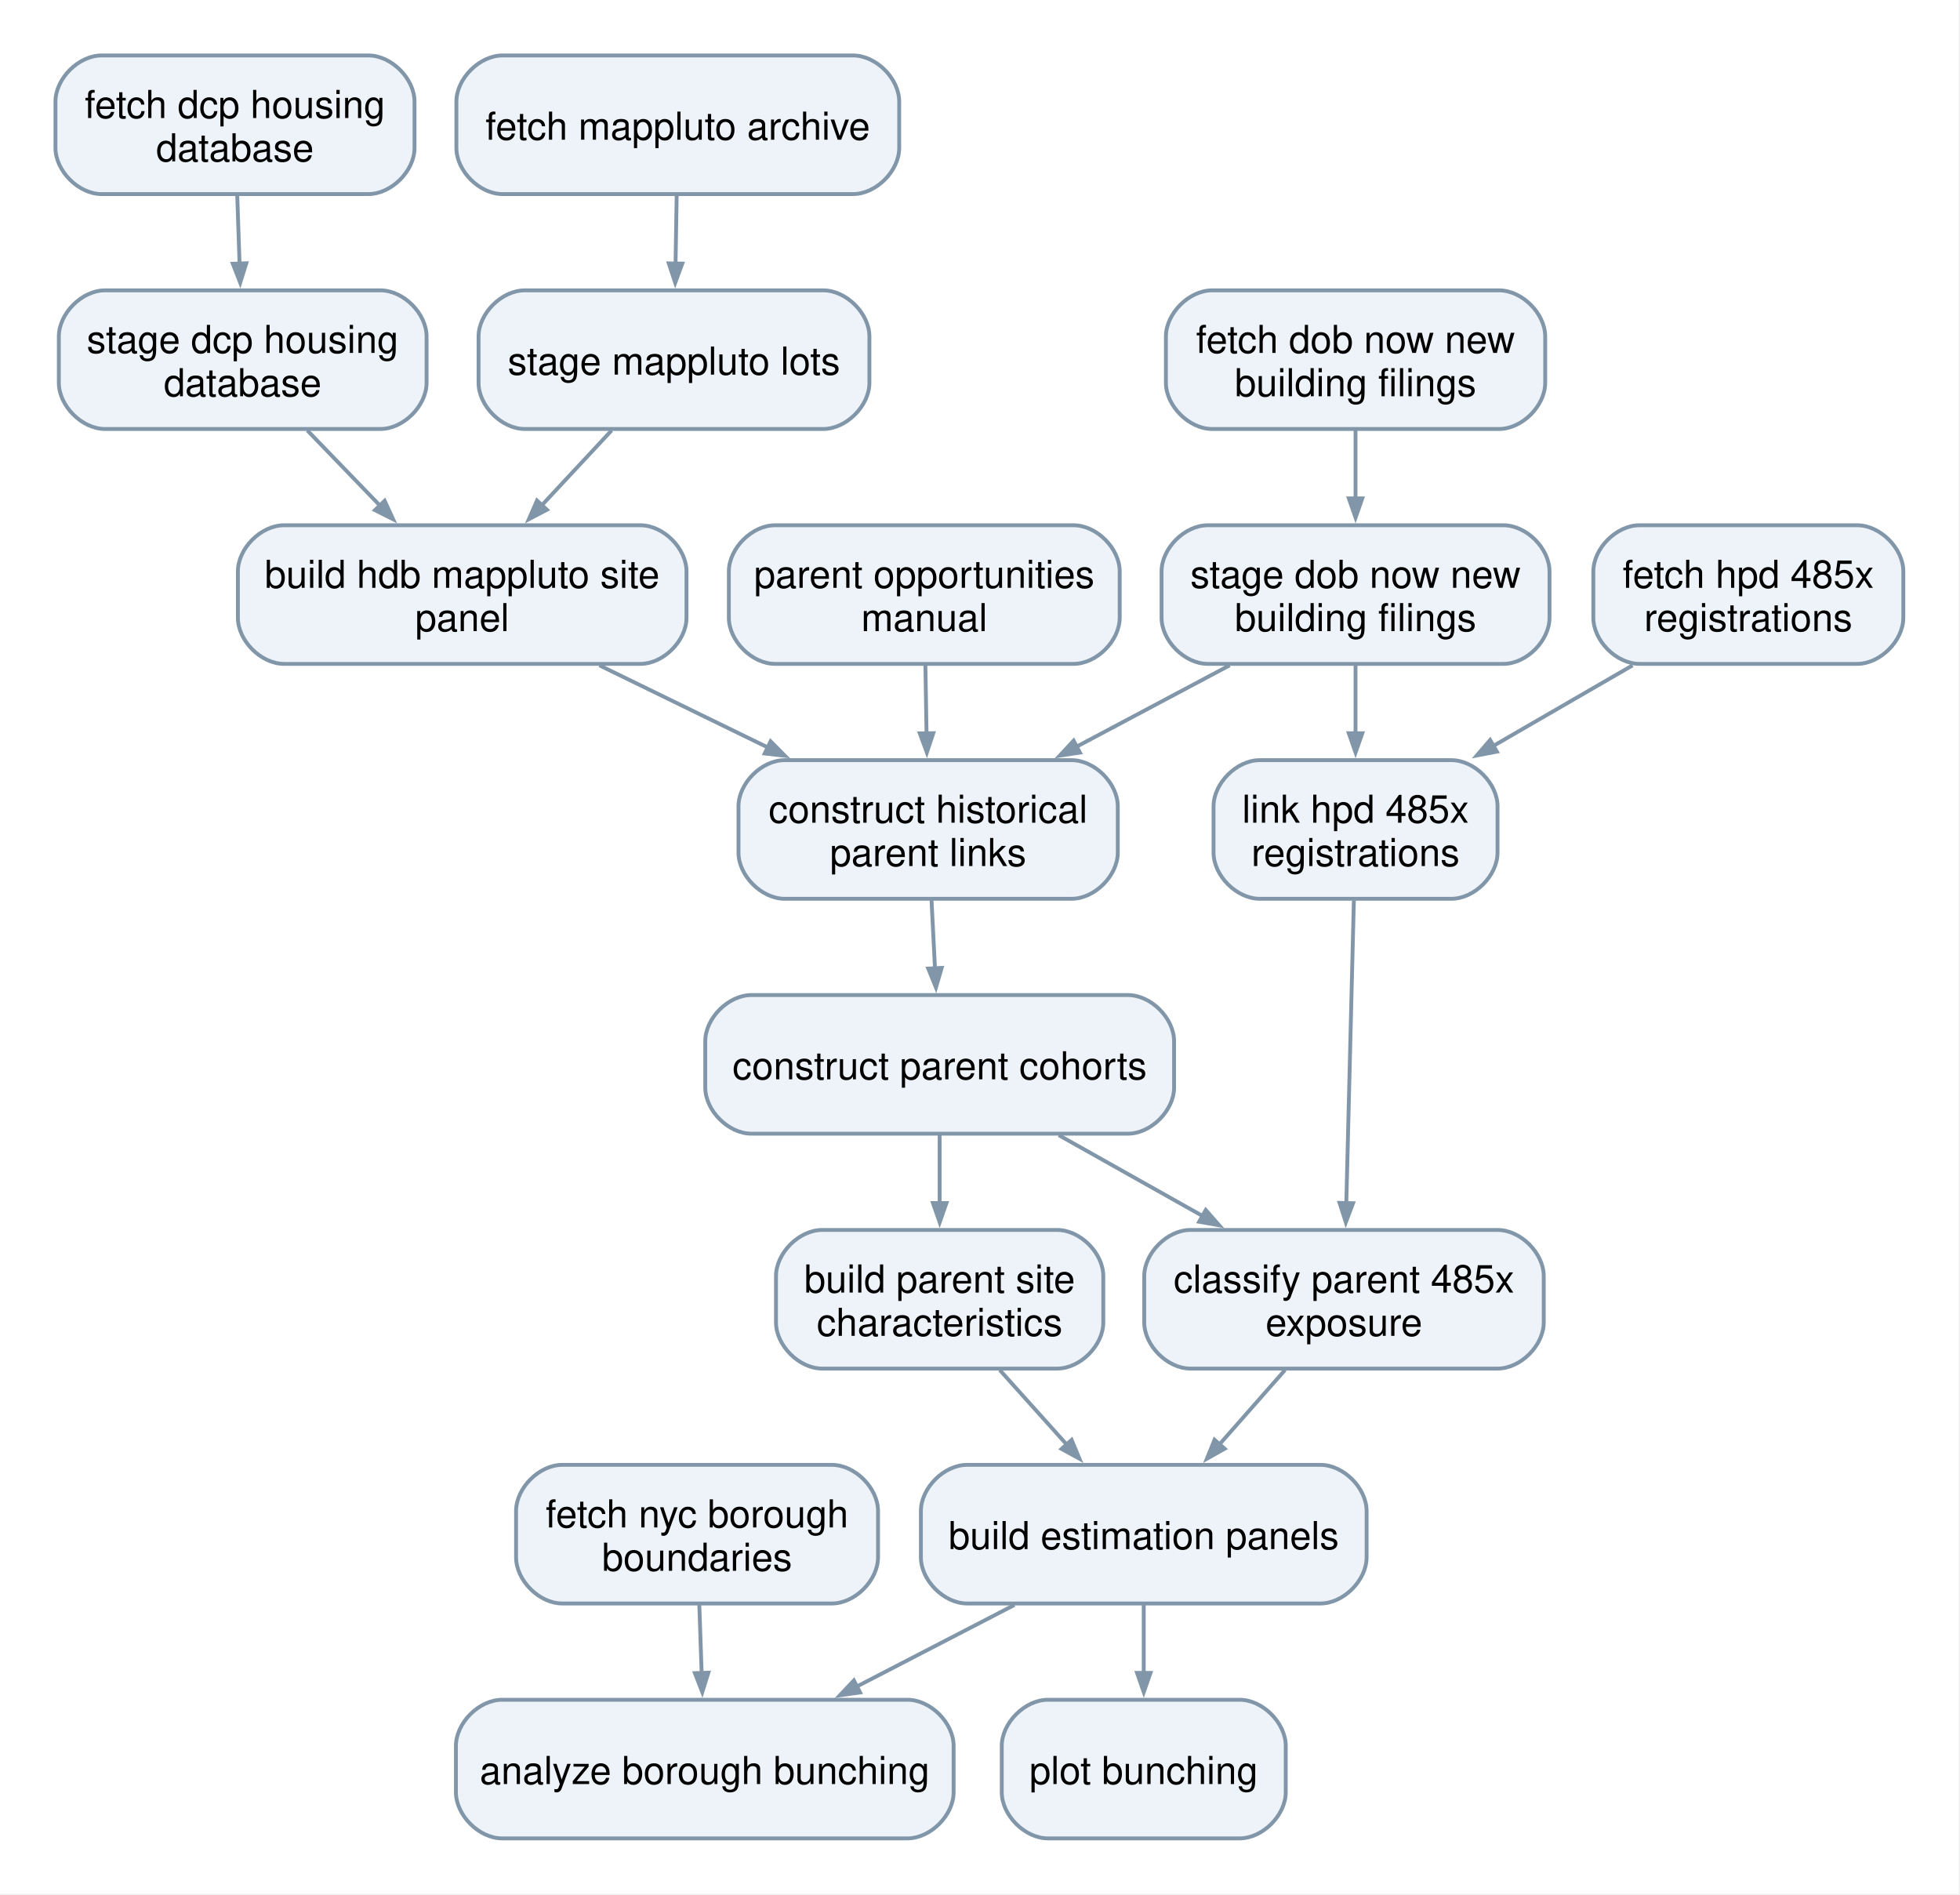
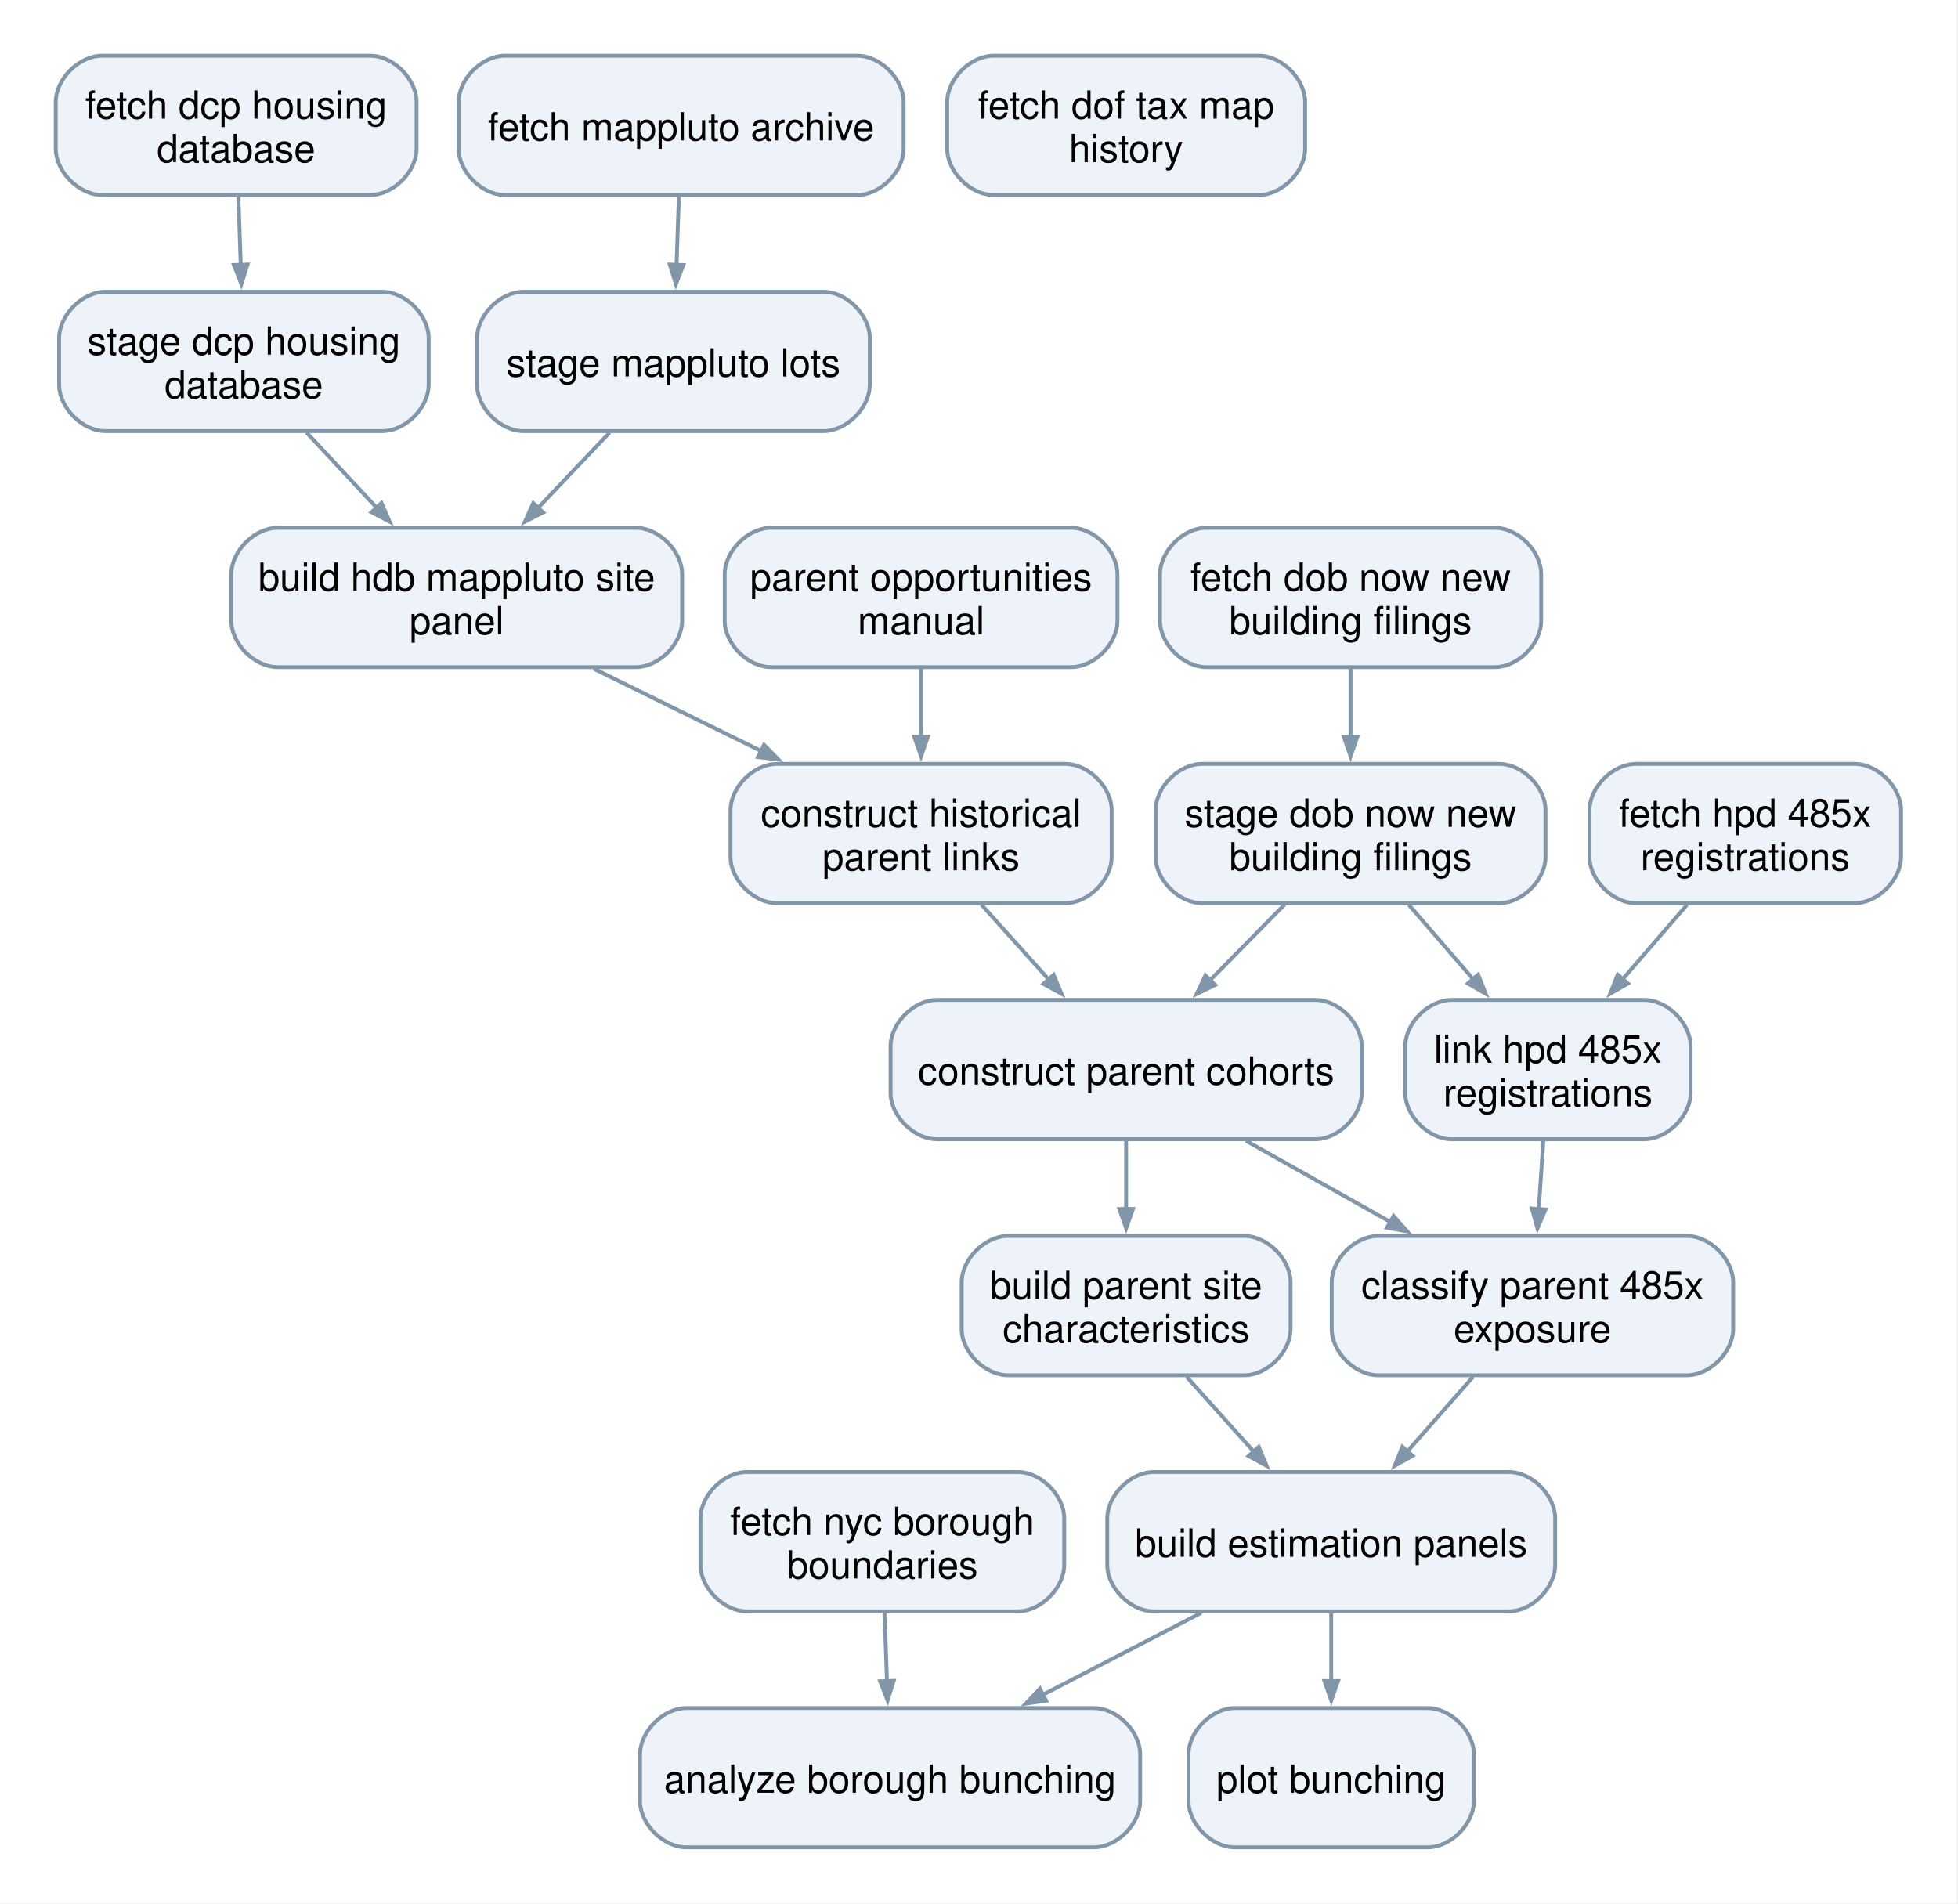
- <svg xmlns="http://www.w3.org/2000/svg" width="509pt" height="492pt" viewBox="0.00 0.00 509.00 492.00">
+ <svg xmlns="http://www.w3.org/2000/svg" width="506pt" height="492pt" viewBox="0.00 0.00 506.00 492.00">
  <g id="graph0" class="graph" transform="scale(1 1) rotate(0) translate(14.4 477.4)">
-     <polygon fill="white" stroke="none" points="-14.4,14.4 -14.4,-477.4 494.27,-477.4 494.27,14.4 -14.4,14.4" />
+     <polygon fill="white" stroke="none" points="-14.4,14.4 -14.4,-477.4 491.27,-477.4 491.27,14.4 -14.4,14.4" />
    <g id="node1" class="node">
-       <path fill="#edf3f8" stroke="#8196a8" d="M221.25,-36C221.25,-36 116,-36 116,-36 110,-36 104,-30 104,-24 104,-24 104,-12 104,-12 104,-6 110,0 116,0 116,0 221.25,0 221.25,0 227.25,0 233.25,-6 233.25,-12 233.25,-12 233.25,-24 233.25,-24 233.25,-30 227.25,-36 221.25,-36" />
-       <text xml:space="preserve" text-anchor="middle" x="168.62" y="-14.12" font-family="Helvetica,sans-Serif" font-size="10.00">analyze borough bunching</text>
+       <path fill="#edf3f8" stroke="#8196a8" d="M268.25,-36C268.25,-36 163,-36 163,-36 157,-36 151,-30 151,-24 151,-24 151,-12 151,-12 151,-6 157,0 163,0 163,0 268.25,0 268.25,0 274.25,0 280.25,-6 280.25,-12 280.25,-12 280.25,-24 280.25,-24 280.25,-30 274.25,-36 268.25,-36" />
+       <text xml:space="preserve" text-anchor="middle" x="215.62" y="-14.12" font-family="Helvetica,sans-Serif" font-size="10.00">analyze borough bunching</text>
    </g>
    <g id="node2" class="node">
-       <path fill="#edf3f8" stroke="#8196a8" d="M328.5,-97C328.5,-97 236.75,-97 236.75,-97 230.75,-97 224.75,-91 224.75,-85 224.75,-85 224.75,-73 224.75,-73 224.75,-67 230.75,-61 236.75,-61 236.75,-61 328.5,-61 328.5,-61 334.5,-61 340.5,-67 340.5,-73 340.5,-73 340.5,-85 340.5,-85 340.5,-91 334.5,-97 328.5,-97" />
-       <text xml:space="preserve" text-anchor="middle" x="282.62" y="-75.12" font-family="Helvetica,sans-Serif" font-size="10.00">build estimation panels</text>
+       <path fill="#edf3f8" stroke="#8196a8" d="M375.5,-97C375.5,-97 283.75,-97 283.75,-97 277.75,-97 271.75,-91 271.75,-85 271.75,-85 271.75,-73 271.75,-73 271.75,-67 277.75,-61 283.75,-61 283.75,-61 375.5,-61 375.5,-61 381.5,-61 387.5,-67 387.5,-73 387.5,-73 387.5,-85 387.5,-85 387.5,-91 381.5,-97 375.5,-97" />
+       <text xml:space="preserve" text-anchor="middle" x="329.62" y="-75.12" font-family="Helvetica,sans-Serif" font-size="10.00">build estimation panels</text>
    </g>
    <g id="edge1" class="edge">
-       <path fill="none" stroke="#8196a8" d="M249.04,-60.62C236.16,-53.95 221.36,-46.29 208,-39.38" />
-       <polygon fill="#8196a8" stroke="#8196a8" points="208.96,-37.9 203.71,-37.16 207.35,-41.01 208.96,-37.9" />
+       <path fill="none" stroke="#8196a8" d="M296.04,-60.62C283.16,-53.95 268.36,-46.29 255,-39.38" />
+       <polygon fill="#8196a8" stroke="#8196a8" points="255.96,-37.9 250.71,-37.16 254.35,-41.01 255.96,-37.9" />
    </g>
    <g id="node3" class="node">
-       <path fill="#edf3f8" stroke="#8196a8" d="M307.5,-36C307.5,-36 257.75,-36 257.75,-36 251.75,-36 245.75,-30 245.75,-24 245.75,-24 245.75,-12 245.75,-12 245.75,-6 251.75,0 257.75,0 257.75,0 307.5,0 307.5,0 313.5,0 319.5,-6 319.5,-12 319.5,-12 319.5,-24 319.5,-24 319.5,-30 313.5,-36 307.5,-36" />
-       <text xml:space="preserve" text-anchor="middle" x="282.62" y="-14.12" font-family="Helvetica,sans-Serif" font-size="10.00">plot bunching</text>
+       <path fill="#edf3f8" stroke="#8196a8" d="M354.5,-36C354.5,-36 304.75,-36 304.75,-36 298.75,-36 292.75,-30 292.75,-24 292.75,-24 292.75,-12 292.75,-12 292.75,-6 298.75,0 304.75,0 304.75,0 354.5,0 354.5,0 360.5,0 366.5,-6 366.5,-12 366.5,-12 366.5,-24 366.5,-24 366.5,-30 360.5,-36 354.5,-36" />
+       <text xml:space="preserve" text-anchor="middle" x="329.62" y="-14.12" font-family="Helvetica,sans-Serif" font-size="10.00">plot bunching</text>
    </g>
    <g id="edge2" class="edge">
-       <path fill="none" stroke="#8196a8" d="M282.62,-60.62C282.62,-55.03 282.62,-48.73 282.62,-42.76" />
-       <polygon fill="#8196a8" stroke="#8196a8" points="284.38,-42.98 282.63,-37.98 280.88,-42.98 284.38,-42.98" />
+       <path fill="none" stroke="#8196a8" d="M329.62,-60.62C329.62,-55.03 329.62,-48.73 329.62,-42.76" />
+       <polygon fill="#8196a8" stroke="#8196a8" points="331.38,-42.98 329.63,-37.98 327.88,-42.98 331.38,-42.98" />
    </g>
    <g id="node4" class="node">
-       <path fill="#edf3f8" stroke="#8196a8" d="M151.88,-341C151.88,-341 59.38,-341 59.38,-341 53.38,-341 47.38,-335 47.38,-329 47.38,-329 47.38,-317 47.38,-317 47.38,-311 53.38,-305 59.38,-305 59.38,-305 151.88,-305 151.88,-305 157.88,-305 163.88,-311 163.88,-317 163.88,-317 163.88,-329 163.88,-329 163.88,-335 157.88,-341 151.88,-341" />
-       <text xml:space="preserve" text-anchor="middle" x="105.62" y="-324.75" font-family="Helvetica,sans-Serif" font-size="10.00">build hdb mappluto site</text>
-       <text xml:space="preserve" text-anchor="middle" x="105.62" y="-313.5" font-family="Helvetica,sans-Serif" font-size="10.00">panel</text>
+       <path fill="#edf3f8" stroke="#8196a8" d="M149.88,-341C149.88,-341 57.38,-341 57.38,-341 51.38,-341 45.38,-335 45.38,-329 45.38,-329 45.38,-317 45.38,-317 45.38,-311 51.38,-305 57.38,-305 57.38,-305 149.88,-305 149.88,-305 155.88,-305 161.88,-311 161.88,-317 161.88,-317 161.88,-329 161.88,-329 161.88,-335 155.88,-341 149.88,-341" />
+       <text xml:space="preserve" text-anchor="middle" x="103.62" y="-324.75" font-family="Helvetica,sans-Serif" font-size="10.00">build hdb mappluto site</text>
+       <text xml:space="preserve" text-anchor="middle" x="103.62" y="-313.5" font-family="Helvetica,sans-Serif" font-size="10.00">panel</text>
    </g>
    <g id="node5" class="node">
-       <path fill="#edf3f8" stroke="#8196a8" d="M263.88,-280C263.88,-280 189.38,-280 189.38,-280 183.38,-280 177.38,-274 177.38,-268 177.38,-268 177.38,-256 177.38,-256 177.38,-250 183.38,-244 189.38,-244 189.38,-244 263.88,-244 263.88,-244 269.88,-244 275.88,-250 275.88,-256 275.88,-256 275.88,-268 275.88,-268 275.88,-274 269.88,-280 263.88,-280" />
-       <text xml:space="preserve" text-anchor="middle" x="226.62" y="-263.75" font-family="Helvetica,sans-Serif" font-size="10.00">construct historical</text>
-       <text xml:space="preserve" text-anchor="middle" x="226.62" y="-252.5" font-family="Helvetica,sans-Serif" font-size="10.00">parent links</text>
+       <path fill="#edf3f8" stroke="#8196a8" d="M260.88,-280C260.88,-280 186.38,-280 186.38,-280 180.38,-280 174.38,-274 174.38,-268 174.38,-268 174.38,-256 174.38,-256 174.38,-250 180.38,-244 186.38,-244 186.38,-244 260.88,-244 260.88,-244 266.88,-244 272.88,-250 272.88,-256 272.88,-256 272.88,-268 272.88,-268 272.88,-274 266.88,-280 260.88,-280" />
+       <text xml:space="preserve" text-anchor="middle" x="223.62" y="-263.75" font-family="Helvetica,sans-Serif" font-size="10.00">construct historical</text>
+       <text xml:space="preserve" text-anchor="middle" x="223.62" y="-252.5" font-family="Helvetica,sans-Serif" font-size="10.00">parent links</text>
    </g>
    <g id="edge3" class="edge">
-       <path fill="none" stroke="#8196a8" d="M141.27,-304.62C155.06,-297.9 170.93,-290.16 185.22,-283.19" />
-       <polygon fill="#8196a8" stroke="#8196a8" points="185.72,-284.89 189.45,-281.13 184.19,-281.74 185.72,-284.89" />
+       <path fill="none" stroke="#8196a8" d="M138.98,-304.62C152.65,-297.9 168.39,-290.16 182.56,-283.19" />
+       <polygon fill="#8196a8" stroke="#8196a8" points="183.04,-284.91 186.75,-281.13 181.49,-281.77 183.04,-284.91" />
    </g>
    <g id="node8" class="node">
-       <path fill="#edf3f8" stroke="#8196a8" d="M278.5,-219C278.5,-219 180.75,-219 180.75,-219 174.75,-219 168.75,-213 168.75,-207 168.75,-207 168.75,-195 168.75,-195 168.75,-189 174.75,-183 180.75,-183 180.75,-183 278.5,-183 278.5,-183 284.5,-183 290.5,-189 290.5,-195 290.5,-195 290.5,-207 290.5,-207 290.5,-213 284.5,-219 278.5,-219" />
-       <text xml:space="preserve" text-anchor="middle" x="229.62" y="-197.12" font-family="Helvetica,sans-Serif" font-size="10.00">construct parent cohorts</text>
+       <path fill="#edf3f8" stroke="#8196a8" d="M325.5,-219C325.5,-219 227.75,-219 227.75,-219 221.75,-219 215.75,-213 215.75,-207 215.75,-207 215.75,-195 215.75,-195 215.75,-189 221.75,-183 227.75,-183 227.75,-183 325.5,-183 325.5,-183 331.5,-183 337.5,-189 337.5,-195 337.5,-195 337.5,-207 337.5,-207 337.5,-213 331.5,-219 325.5,-219" />
+       <text xml:space="preserve" text-anchor="middle" x="276.62" y="-197.12" font-family="Helvetica,sans-Serif" font-size="10.00">construct parent cohorts</text>
    </g>
    <g id="edge6" class="edge">
-       <path fill="none" stroke="#8196a8" d="M227.51,-243.62C227.79,-238.03 228.11,-231.73 228.42,-225.76" />
-       <polygon fill="#8196a8" stroke="#8196a8" points="230.15,-226.06 228.66,-220.97 226.66,-225.88 230.15,-226.06" />
+       <path fill="none" stroke="#8196a8" d="M239.24,-243.62C244.69,-237.55 250.88,-230.65 256.64,-224.25" />
+       <polygon fill="#8196a8" stroke="#8196a8" points="257.89,-225.48 259.93,-220.59 255.28,-223.14 257.89,-225.48" />
    </g>
    <g id="node6" class="node">
-       <path fill="#edf3f8" stroke="#8196a8" d="M260.12,-158C260.12,-158 199.12,-158 199.12,-158 193.12,-158 187.12,-152 187.12,-146 187.12,-146 187.12,-134 187.12,-134 187.12,-128 193.12,-122 199.12,-122 199.12,-122 260.12,-122 260.12,-122 266.12,-122 272.12,-128 272.12,-134 272.12,-134 272.12,-146 272.12,-146 272.12,-152 266.12,-158 260.12,-158" />
-       <text xml:space="preserve" text-anchor="middle" x="229.62" y="-141.75" font-family="Helvetica,sans-Serif" font-size="10.00">build parent site</text>
-       <text xml:space="preserve" text-anchor="middle" x="229.62" y="-130.5" font-family="Helvetica,sans-Serif" font-size="10.00">characteristics</text>
+       <path fill="#edf3f8" stroke="#8196a8" d="M307.12,-158C307.12,-158 246.12,-158 246.12,-158 240.12,-158 234.12,-152 234.12,-146 234.12,-146 234.12,-134 234.12,-134 234.12,-128 240.12,-122 246.12,-122 246.12,-122 307.12,-122 307.12,-122 313.12,-122 319.12,-128 319.12,-134 319.12,-134 319.12,-146 319.12,-146 319.12,-152 313.12,-158 307.12,-158" />
+       <text xml:space="preserve" text-anchor="middle" x="276.62" y="-141.75" font-family="Helvetica,sans-Serif" font-size="10.00">build parent site</text>
+       <text xml:space="preserve" text-anchor="middle" x="276.62" y="-130.5" font-family="Helvetica,sans-Serif" font-size="10.00">characteristics</text>
    </g>
    <g id="edge4" class="edge">
-       <path fill="none" stroke="#8196a8" d="M245.24,-121.62C250.69,-115.55 256.88,-108.65 262.64,-102.25" />
-       <polygon fill="#8196a8" stroke="#8196a8" points="263.89,-103.48 265.93,-98.59 261.28,-101.14 263.89,-103.48" />
+       <path fill="none" stroke="#8196a8" d="M292.24,-121.62C297.69,-115.55 303.88,-108.65 309.64,-102.25" />
+       <polygon fill="#8196a8" stroke="#8196a8" points="310.89,-103.48 312.93,-98.59 308.28,-101.14 310.89,-103.48" />
    </g>
    <g id="node7" class="node">
-       <path fill="#edf3f8" stroke="#8196a8" d="M374.5,-158C374.5,-158 294.75,-158 294.75,-158 288.75,-158 282.75,-152 282.75,-146 282.75,-146 282.75,-134 282.75,-134 282.75,-128 288.75,-122 294.75,-122 294.75,-122 374.5,-122 374.5,-122 380.5,-122 386.5,-128 386.5,-134 386.5,-134 386.5,-146 386.5,-146 386.5,-152 380.5,-158 374.5,-158" />
-       <text xml:space="preserve" text-anchor="middle" x="334.62" y="-141.75" font-family="Helvetica,sans-Serif" font-size="10.00">classify parent 485x</text>
-       <text xml:space="preserve" text-anchor="middle" x="334.62" y="-130.5" font-family="Helvetica,sans-Serif" font-size="10.00">exposure</text>
+       <path fill="#edf3f8" stroke="#8196a8" d="M421.5,-158C421.5,-158 341.75,-158 341.75,-158 335.75,-158 329.75,-152 329.75,-146 329.75,-146 329.75,-134 329.75,-134 329.75,-128 335.75,-122 341.75,-122 341.75,-122 421.5,-122 421.5,-122 427.5,-122 433.5,-128 433.5,-134 433.5,-134 433.5,-146 433.5,-146 433.5,-152 427.5,-158 421.5,-158" />
+       <text xml:space="preserve" text-anchor="middle" x="381.62" y="-141.75" font-family="Helvetica,sans-Serif" font-size="10.00">classify parent 485x</text>
+       <text xml:space="preserve" text-anchor="middle" x="381.62" y="-130.5" font-family="Helvetica,sans-Serif" font-size="10.00">exposure</text>
    </g>
    <g id="edge5" class="edge">
-       <path fill="none" stroke="#8196a8" d="M319.3,-121.62C313.96,-115.55 307.88,-108.65 302.23,-102.25" />
-       <polygon fill="#8196a8" stroke="#8196a8" points="303.64,-101.19 299.02,-98.6 301.01,-103.51 303.64,-101.19" />
+       <path fill="none" stroke="#8196a8" d="M366.3,-121.62C360.96,-115.55 354.88,-108.65 349.23,-102.25" />
+       <polygon fill="#8196a8" stroke="#8196a8" points="350.64,-101.19 346.02,-98.6 348.01,-103.51 350.64,-101.19" />
    </g>
    <g id="edge7" class="edge">
-       <path fill="none" stroke="#8196a8" d="M229.62,-182.62C229.62,-177.03 229.62,-170.73 229.62,-164.76" />
-       <polygon fill="#8196a8" stroke="#8196a8" points="231.38,-164.98 229.63,-159.98 227.88,-164.98 231.38,-164.98" />
+       <path fill="none" stroke="#8196a8" d="M276.62,-182.62C276.62,-177.03 276.62,-170.73 276.62,-164.76" />
+       <polygon fill="#8196a8" stroke="#8196a8" points="278.38,-164.98 276.63,-159.98 274.88,-164.98 278.38,-164.98" />
    </g>
    <g id="edge8" class="edge">
-       <path fill="none" stroke="#8196a8" d="M260.56,-182.62C272.31,-176.01 285.81,-168.43 298.03,-161.56" />
-       <polygon fill="#8196a8" stroke="#8196a8" points="298.73,-163.18 302.23,-159.2 297.01,-160.13 298.73,-163.18" />
+       <path fill="none" stroke="#8196a8" d="M307.56,-182.62C319.31,-176.01 332.81,-168.43 345.03,-161.56" />
+       <polygon fill="#8196a8" stroke="#8196a8" points="345.73,-163.18 349.23,-159.2 344.01,-160.13 345.73,-163.18" />
    </g>
    <g id="node9" class="node">
      <path fill="#edf3f8" stroke="#8196a8" d="M81.25,-463C81.25,-463 12,-463 12,-463 6,-463 0,-457 0,-451 0,-451 0,-439 0,-439 0,-433 6,-427 12,-427 12,-427 81.25,-427 81.25,-427 87.25,-427 93.25,-433 93.25,-439 93.25,-439 93.25,-451 93.25,-451 93.25,-457 87.25,-463 81.25,-463" />
      <text xml:space="preserve" text-anchor="middle" x="46.62" y="-446.75" font-family="Helvetica,sans-Serif" font-size="10.00">fetch dcp housing</text>
      <text xml:space="preserve" text-anchor="middle" x="46.62" y="-435.5" font-family="Helvetica,sans-Serif" font-size="10.00">database</text>
    </g>
    <g id="node10" class="node">
      <path fill="#edf3f8" stroke="#8196a8" d="M84.38,-402C84.38,-402 12.88,-402 12.88,-402 6.87,-402 0.88,-396 0.88,-390 0.88,-390 0.88,-378 0.88,-378 0.88,-372 6.88,-366 12.88,-366 12.88,-366 84.38,-366 84.38,-366 90.38,-366 96.38,-372 96.38,-378 96.38,-378 96.38,-390 96.38,-390 96.38,-396 90.38,-402 84.38,-402" />
      <text xml:space="preserve" text-anchor="middle" x="48.62" y="-385.75" font-family="Helvetica,sans-Serif" font-size="10.00">stage dcp housing</text>
      <text xml:space="preserve" text-anchor="middle" x="48.62" y="-374.5" font-family="Helvetica,sans-Serif" font-size="10.00">database</text>
    </g>
    <g id="edge9" class="edge">
      <path fill="none" stroke="#8196a8" d="M47.21,-426.62C47.4,-421.03 47.62,-414.73 47.82,-408.76" />
      <polygon fill="#8196a8" stroke="#8196a8" points="49.56,-409.03 47.98,-403.98 46.06,-408.91 49.56,-409.03" />
    </g>
    <g id="edge16" class="edge">
-       <path fill="none" stroke="#8196a8" d="M65.42,-365.62C71.4,-359.43 78.2,-352.38 84.5,-345.87" />
-       <polygon fill="#8196a8" stroke="#8196a8" points="85.49,-347.36 87.7,-342.55 82.97,-344.93 85.49,-347.36" />
+       <path fill="none" stroke="#8196a8" d="M64.83,-365.62C70.6,-359.43 77.17,-352.38 83.24,-345.87" />
+       <polygon fill="#8196a8" stroke="#8196a8" points="84.19,-347.42 86.31,-342.57 81.62,-345.03 84.19,-347.42" />
    </g>
    <g id="node11" class="node">
-       <path fill="#edf3f8" stroke="#8196a8" d="M374.88,-402C374.88,-402 300.38,-402 300.38,-402 294.38,-402 288.38,-396 288.38,-390 288.38,-390 288.38,-378 288.38,-378 288.38,-372 294.38,-366 300.38,-366 300.38,-366 374.88,-366 374.88,-366 380.88,-366 386.88,-372 386.88,-378 386.88,-378 386.88,-390 386.88,-390 386.88,-396 380.88,-402 374.88,-402" />
-       <text xml:space="preserve" text-anchor="middle" x="337.62" y="-385.75" font-family="Helvetica,sans-Serif" font-size="10.00">fetch dob now new</text>
-       <text xml:space="preserve" text-anchor="middle" x="337.62" y="-374.5" font-family="Helvetica,sans-Serif" font-size="10.00">building filings</text>
+       <path fill="#edf3f8" stroke="#8196a8" d="M371.88,-341C371.88,-341 297.38,-341 297.38,-341 291.38,-341 285.38,-335 285.38,-329 285.38,-329 285.38,-317 285.38,-317 285.38,-311 291.38,-305 297.38,-305 297.38,-305 371.88,-305 371.88,-305 377.88,-305 383.88,-311 383.88,-317 383.88,-317 383.88,-329 383.88,-329 383.88,-335 377.88,-341 371.88,-341" />
+       <text xml:space="preserve" text-anchor="middle" x="334.62" y="-324.75" font-family="Helvetica,sans-Serif" font-size="10.00">fetch dob now new</text>
+       <text xml:space="preserve" text-anchor="middle" x="334.62" y="-313.5" font-family="Helvetica,sans-Serif" font-size="10.00">building filings</text>
    </g>
    <g id="node12" class="node">
-       <path fill="#edf3f8" stroke="#8196a8" d="M376,-341C376,-341 299.25,-341 299.25,-341 293.25,-341 287.25,-335 287.25,-329 287.25,-329 287.25,-317 287.25,-317 287.25,-311 293.25,-305 299.25,-305 299.25,-305 376,-305 376,-305 382,-305 388,-311 388,-317 388,-317 388,-329 388,-329 388,-335 382,-341 376,-341" />
-       <text xml:space="preserve" text-anchor="middle" x="337.62" y="-324.75" font-family="Helvetica,sans-Serif" font-size="10.00">stage dob now new</text>
-       <text xml:space="preserve" text-anchor="middle" x="337.62" y="-313.5" font-family="Helvetica,sans-Serif" font-size="10.00">building filings</text>
+       <path fill="#edf3f8" stroke="#8196a8" d="M373,-280C373,-280 296.25,-280 296.25,-280 290.25,-280 284.25,-274 284.25,-268 284.25,-268 284.25,-256 284.25,-256 284.25,-250 290.25,-244 296.25,-244 296.25,-244 373,-244 373,-244 379,-244 385,-250 385,-256 385,-256 385,-268 385,-268 385,-274 379,-280 373,-280" />
+       <text xml:space="preserve" text-anchor="middle" x="334.62" y="-263.75" font-family="Helvetica,sans-Serif" font-size="10.00">stage dob now new</text>
+       <text xml:space="preserve" text-anchor="middle" x="334.62" y="-252.5" font-family="Helvetica,sans-Serif" font-size="10.00">building filings</text>
    </g>
    <g id="edge10" class="edge">
-       <path fill="none" stroke="#8196a8" d="M337.62,-365.62C337.62,-360.03 337.62,-353.73 337.62,-347.76" />
-       <polygon fill="#8196a8" stroke="#8196a8" points="339.38,-347.98 337.63,-342.98 335.88,-347.98 339.38,-347.98" />
+       <path fill="none" stroke="#8196a8" d="M334.62,-304.62C334.62,-299.03 334.62,-292.73 334.62,-286.76" />
+       <polygon fill="#8196a8" stroke="#8196a8" points="336.38,-286.98 334.63,-281.98 332.88,-286.98 336.38,-286.98" />
    </g>
    <g id="edge17" class="edge">
-       <path fill="none" stroke="#8196a8" d="M304.92,-304.62C292.39,-297.95 277.98,-290.29 264.96,-283.38" />
-       <polygon fill="#8196a8" stroke="#8196a8" points="266.05,-281.97 260.81,-281.17 264.41,-285.06 266.05,-281.97" />
+       <path fill="none" stroke="#8196a8" d="M317.54,-243.62C311.46,-237.43 304.53,-230.38 298.12,-223.87" />
+       <polygon fill="#8196a8" stroke="#8196a8" points="299.61,-222.88 294.85,-220.54 297.11,-225.33 299.61,-222.88" />
+     </g>
+     <g id="node15" class="node">
+       <path fill="#edf3f8" stroke="#8196a8" d="M410.5,-219C410.5,-219 360.75,-219 360.75,-219 354.75,-219 348.75,-213 348.75,-207 348.75,-207 348.75,-195 348.75,-195 348.75,-189 354.75,-183 360.75,-183 360.75,-183 410.5,-183 410.5,-183 416.5,-183 422.5,-189 422.5,-195 422.5,-195 422.5,-207 422.5,-207 422.5,-213 416.5,-219 410.5,-219" />
+       <text xml:space="preserve" text-anchor="middle" x="385.62" y="-202.75" font-family="Helvetica,sans-Serif" font-size="10.00">link hpd 485x</text>
+       <text xml:space="preserve" text-anchor="middle" x="385.62" y="-191.5" font-family="Helvetica,sans-Serif" font-size="10.00">registrations</text>
+     </g>
+     <g id="edge18" class="edge">
+       <path fill="none" stroke="#8196a8" d="M349.65,-243.62C354.9,-237.55 360.86,-230.65 366.4,-224.25" />
+       <polygon fill="#8196a8" stroke="#8196a8" points="367.59,-225.53 369.54,-220.61 364.95,-223.25 367.59,-225.53" />
+     </g>
+     <g id="node13" class="node">
+       <path fill="#edf3f8" stroke="#8196a8" d="M310.88,-463C310.88,-463 242.38,-463 242.38,-463 236.38,-463 230.38,-457 230.38,-451 230.38,-451 230.38,-439 230.38,-439 230.38,-433 236.38,-427 242.38,-427 242.38,-427 310.88,-427 310.88,-427 316.88,-427 322.88,-433 322.88,-439 322.88,-439 322.88,-451 322.88,-451 322.88,-457 316.88,-463 310.88,-463" />
+       <text xml:space="preserve" text-anchor="middle" x="276.62" y="-446.75" font-family="Helvetica,sans-Serif" font-size="10.00">fetch dof tax map</text>
+       <text xml:space="preserve" text-anchor="middle" x="276.62" y="-435.5" font-family="Helvetica,sans-Serif" font-size="10.00">history</text>
    </g>
    <g id="node14" class="node">
-       <path fill="#edf3f8" stroke="#8196a8" d="M362.5,-280C362.5,-280 312.75,-280 312.75,-280 306.75,-280 300.75,-274 300.75,-268 300.75,-268 300.75,-256 300.75,-256 300.75,-250 306.75,-244 312.75,-244 312.75,-244 362.5,-244 362.5,-244 368.5,-244 374.5,-250 374.5,-256 374.5,-256 374.5,-268 374.5,-268 374.5,-274 368.5,-280 362.5,-280" />
-       <text xml:space="preserve" text-anchor="middle" x="337.62" y="-263.75" font-family="Helvetica,sans-Serif" font-size="10.00">link hpd 485x</text>
-       <text xml:space="preserve" text-anchor="middle" x="337.62" y="-252.5" font-family="Helvetica,sans-Serif" font-size="10.00">registrations</text>
-     </g>
-     <g id="edge18" class="edge">
-       <path fill="none" stroke="#8196a8" d="M337.62,-304.62C337.62,-299.03 337.62,-292.73 337.62,-286.76" />
-       <polygon fill="#8196a8" stroke="#8196a8" points="339.38,-286.98 337.63,-281.98 335.88,-286.98 339.38,-286.98" />
-     </g>
-     <g id="node13" class="node">
-       <path fill="#edf3f8" stroke="#8196a8" d="M467.88,-341C467.88,-341 411.38,-341 411.38,-341 405.38,-341 399.38,-335 399.38,-329 399.38,-329 399.38,-317 399.38,-317 399.38,-311 405.38,-305 411.38,-305 411.38,-305 467.88,-305 467.88,-305 473.88,-305 479.88,-311 479.88,-317 479.88,-317 479.88,-329 479.88,-329 479.88,-335 473.88,-341 467.88,-341" />
-       <text xml:space="preserve" text-anchor="middle" x="439.62" y="-324.75" font-family="Helvetica,sans-Serif" font-size="10.00">fetch hpd 485x</text>
-       <text xml:space="preserve" text-anchor="middle" x="439.62" y="-313.5" font-family="Helvetica,sans-Serif" font-size="10.00">registrations</text>
+       <path fill="#edf3f8" stroke="#8196a8" d="M464.88,-280C464.88,-280 408.38,-280 408.38,-280 402.38,-280 396.38,-274 396.38,-268 396.38,-268 396.38,-256 396.38,-256 396.38,-250 402.38,-244 408.38,-244 408.38,-244 464.88,-244 464.88,-244 470.88,-244 476.88,-250 476.88,-256 476.88,-256 476.88,-268 476.88,-268 476.88,-274 470.88,-280 464.88,-280" />
+       <text xml:space="preserve" text-anchor="middle" x="436.62" y="-263.75" font-family="Helvetica,sans-Serif" font-size="10.00">fetch hpd 485x</text>
+       <text xml:space="preserve" text-anchor="middle" x="436.62" y="-252.5" font-family="Helvetica,sans-Serif" font-size="10.00">registrations</text>
    </g>
    <g id="edge11" class="edge">
-       <path fill="none" stroke="#8196a8" d="M409.57,-304.62C398.16,-298.01 385.05,-290.43 373.17,-283.56" />
-       <polygon fill="#8196a8" stroke="#8196a8" points="374.33,-282.21 369.12,-281.22 372.58,-285.24 374.33,-282.21" />
+       <path fill="none" stroke="#8196a8" d="M421.6,-243.62C416.35,-237.55 410.39,-230.65 404.85,-224.25" />
+       <polygon fill="#8196a8" stroke="#8196a8" points="406.3,-223.25 401.71,-220.61 403.66,-225.53 406.3,-223.25" />
    </g>
    <g id="edge14" class="edge">
-       <path fill="none" stroke="#8196a8" d="M337.19,-243.55C336.67,-222.75 335.8,-187.91 335.22,-164.69" />
-       <polygon fill="#8196a8" stroke="#8196a8" points="336.97,-164.94 335.1,-159.98 333.48,-165.03 336.97,-164.94" />
+       <path fill="none" stroke="#8196a8" d="M384.45,-182.62C384.07,-177.03 383.64,-170.73 383.24,-164.76" />
+       <polygon fill="#8196a8" stroke="#8196a8" points="385,-164.84 382.91,-159.97 381.5,-165.08 385,-164.84" />
    </g>
-     <g id="node15" class="node">
+     <g id="node16" class="node">
      <path fill="#edf3f8" stroke="#8196a8" d="M207.12,-463C207.12,-463 116.12,-463 116.12,-463 110.12,-463 104.12,-457 104.12,-451 104.12,-451 104.12,-439 104.12,-439 104.12,-433 110.12,-427 116.12,-427 116.12,-427 207.12,-427 207.12,-427 213.12,-427 219.12,-433 219.12,-439 219.12,-439 219.12,-451 219.12,-451 219.12,-457 213.12,-463 207.12,-463" />
      <text xml:space="preserve" text-anchor="middle" x="161.62" y="-441.12" font-family="Helvetica,sans-Serif" font-size="10.00">fetch mappluto archive</text>
    </g>
-     <g id="node16" class="node">
-       <path fill="#edf3f8" stroke="#8196a8" d="M199.38,-402C199.38,-402 121.88,-402 121.88,-402 115.88,-402 109.88,-396 109.88,-390 109.88,-390 109.88,-378 109.88,-378 109.88,-372 115.88,-366 121.88,-366 121.88,-366 199.38,-366 199.38,-366 205.38,-366 211.38,-372 211.38,-378 211.38,-378 211.38,-390 211.38,-390 211.38,-396 205.38,-402 199.38,-402" />
-       <text xml:space="preserve" text-anchor="middle" x="160.62" y="-380.12" font-family="Helvetica,sans-Serif" font-size="10.00">stage mappluto lots</text>
+     <g id="node17" class="node">
+       <path fill="#edf3f8" stroke="#8196a8" d="M198.38,-402C198.38,-402 120.88,-402 120.88,-402 114.88,-402 108.88,-396 108.88,-390 108.88,-390 108.88,-378 108.88,-378 108.88,-372 114.88,-366 120.88,-366 120.88,-366 198.38,-366 198.38,-366 204.38,-366 210.38,-372 210.38,-378 210.38,-378 210.38,-390 210.38,-390 210.38,-396 204.38,-402 198.38,-402" />
+       <text xml:space="preserve" text-anchor="middle" x="159.62" y="-380.12" font-family="Helvetica,sans-Serif" font-size="10.00">stage mappluto lots</text>
    </g>
    <g id="edge12" class="edge">
-       <path fill="none" stroke="#8196a8" d="M161.33,-426.62C161.24,-421.03 161.13,-414.73 161.03,-408.76" />
-       <polygon fill="#8196a8" stroke="#8196a8" points="162.78,-408.95 160.95,-403.98 159.28,-409 162.78,-408.95" />
+       <path fill="none" stroke="#8196a8" d="M161.04,-426.62C160.85,-421.03 160.63,-414.73 160.43,-408.76" />
+       <polygon fill="#8196a8" stroke="#8196a8" points="162.19,-408.91 160.27,-403.98 158.69,-409.03 162.19,-408.91" />
    </g>
    <g id="edge19" class="edge">
-       <path fill="none" stroke="#8196a8" d="M144.42,-365.62C138.65,-359.43 132.08,-352.38 126.01,-345.87" />
-       <polygon fill="#8196a8" stroke="#8196a8" points="127.63,-345.03 122.94,-342.57 125.06,-347.42 127.63,-345.03" />
+       <path fill="none" stroke="#8196a8" d="M143.13,-365.62C137.25,-359.43 130.57,-352.38 124.38,-345.87" />
+       <polygon fill="#8196a8" stroke="#8196a8" points="125.95,-344.98 121.24,-342.56 123.41,-347.39 125.95,-344.98" />
    </g>
-     <g id="node17" class="node">
-       <path fill="#edf3f8" stroke="#8196a8" d="M201.62,-97C201.62,-97 131.62,-97 131.62,-97 125.62,-97 119.62,-91 119.62,-85 119.62,-85 119.62,-73 119.62,-73 119.62,-67 125.62,-61 131.62,-61 131.62,-61 201.62,-61 201.62,-61 207.62,-61 213.62,-67 213.62,-73 213.62,-73 213.62,-85 213.62,-85 213.62,-91 207.62,-97 201.62,-97" />
-       <text xml:space="preserve" text-anchor="middle" x="166.62" y="-80.75" font-family="Helvetica,sans-Serif" font-size="10.00">fetch nyc borough</text>
-       <text xml:space="preserve" text-anchor="middle" x="166.62" y="-69.5" font-family="Helvetica,sans-Serif" font-size="10.00">boundaries</text>
+     <g id="node18" class="node">
+       <path fill="#edf3f8" stroke="#8196a8" d="M248.62,-97C248.62,-97 178.62,-97 178.62,-97 172.62,-97 166.62,-91 166.62,-85 166.62,-85 166.62,-73 166.62,-73 166.62,-67 172.62,-61 178.62,-61 178.62,-61 248.62,-61 248.62,-61 254.62,-61 260.62,-67 260.62,-73 260.62,-73 260.62,-85 260.62,-85 260.62,-91 254.62,-97 248.62,-97" />
+       <text xml:space="preserve" text-anchor="middle" x="213.62" y="-80.75" font-family="Helvetica,sans-Serif" font-size="10.00">fetch nyc borough</text>
+       <text xml:space="preserve" text-anchor="middle" x="213.62" y="-69.5" font-family="Helvetica,sans-Serif" font-size="10.00">boundaries</text>
    </g>
    <g id="edge13" class="edge">
-       <path fill="none" stroke="#8196a8" d="M167.21,-60.62C167.4,-55.03 167.62,-48.73 167.82,-42.76" />
-       <polygon fill="#8196a8" stroke="#8196a8" points="169.56,-43.03 167.98,-37.98 166.06,-42.91 169.56,-43.03" />
+       <path fill="none" stroke="#8196a8" d="M214.21,-60.62C214.4,-55.03 214.62,-48.73 214.82,-42.76" />
+       <polygon fill="#8196a8" stroke="#8196a8" points="216.56,-43.03 214.98,-37.98 213.06,-42.91 216.56,-43.03" />
    </g>
-     <g id="node18" class="node">
-       <path fill="#edf3f8" stroke="#8196a8" d="M264.38,-341C264.38,-341 186.88,-341 186.88,-341 180.88,-341 174.88,-335 174.88,-329 174.88,-329 174.88,-317 174.88,-317 174.88,-311 180.88,-305 186.88,-305 186.88,-305 264.38,-305 264.38,-305 270.38,-305 276.38,-311 276.38,-317 276.38,-317 276.38,-329 276.38,-329 276.38,-335 270.38,-341 264.38,-341" />
-       <text xml:space="preserve" text-anchor="middle" x="225.62" y="-324.75" font-family="Helvetica,sans-Serif" font-size="10.00">parent opportunities</text>
-       <text xml:space="preserve" text-anchor="middle" x="225.62" y="-313.5" font-family="Helvetica,sans-Serif" font-size="10.00">manual</text>
+     <g id="node19" class="node">
+       <path fill="#edf3f8" stroke="#8196a8" d="M262.38,-341C262.38,-341 184.88,-341 184.88,-341 178.88,-341 172.88,-335 172.88,-329 172.88,-329 172.88,-317 172.88,-317 172.88,-311 178.88,-305 184.88,-305 184.88,-305 262.38,-305 262.38,-305 268.38,-305 274.38,-311 274.38,-317 274.38,-317 274.38,-329 274.38,-329 274.38,-335 268.38,-341 262.38,-341" />
+       <text xml:space="preserve" text-anchor="middle" x="223.62" y="-324.75" font-family="Helvetica,sans-Serif" font-size="10.00">parent opportunities</text>
+       <text xml:space="preserve" text-anchor="middle" x="223.62" y="-313.5" font-family="Helvetica,sans-Serif" font-size="10.00">manual</text>
    </g>
    <g id="edge15" class="edge">
-       <path fill="none" stroke="#8196a8" d="M225.92,-304.62C226.01,-299.03 226.12,-292.73 226.22,-286.76" />
-       <polygon fill="#8196a8" stroke="#8196a8" points="227.97,-287 226.3,-281.98 224.47,-286.95 227.97,-287" />
+       <path fill="none" stroke="#8196a8" d="M223.62,-304.62C223.62,-299.03 223.62,-292.73 223.62,-286.76" />
+       <polygon fill="#8196a8" stroke="#8196a8" points="225.38,-286.98 223.63,-281.98 221.88,-286.98 225.38,-286.98" />
    </g>
  </g>
</svg>
